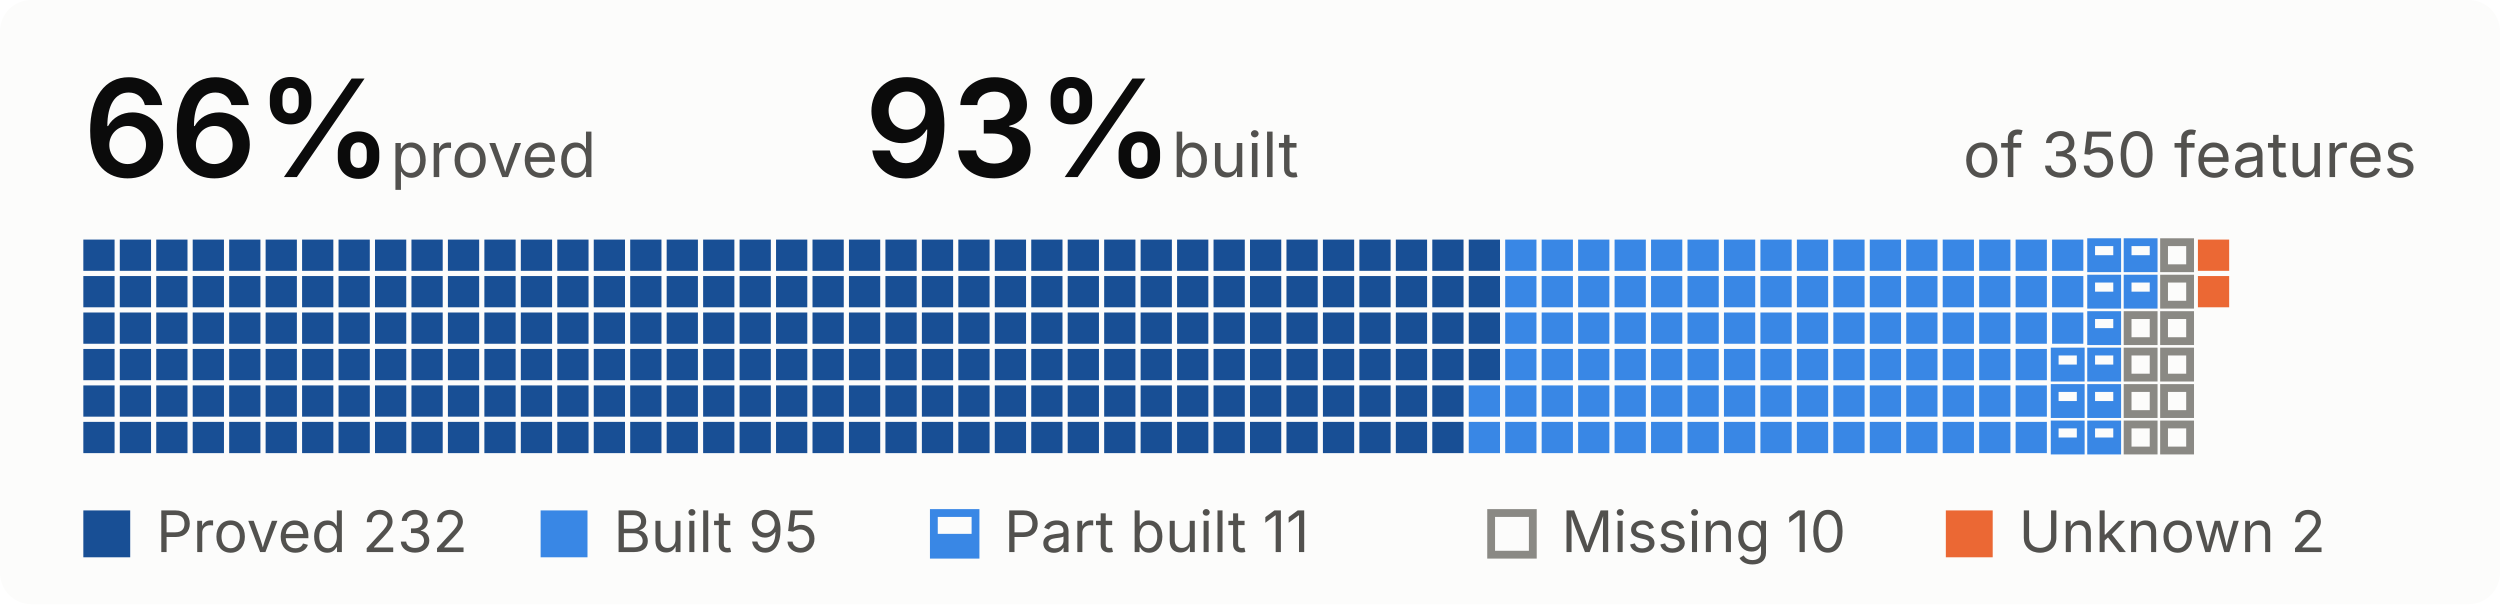
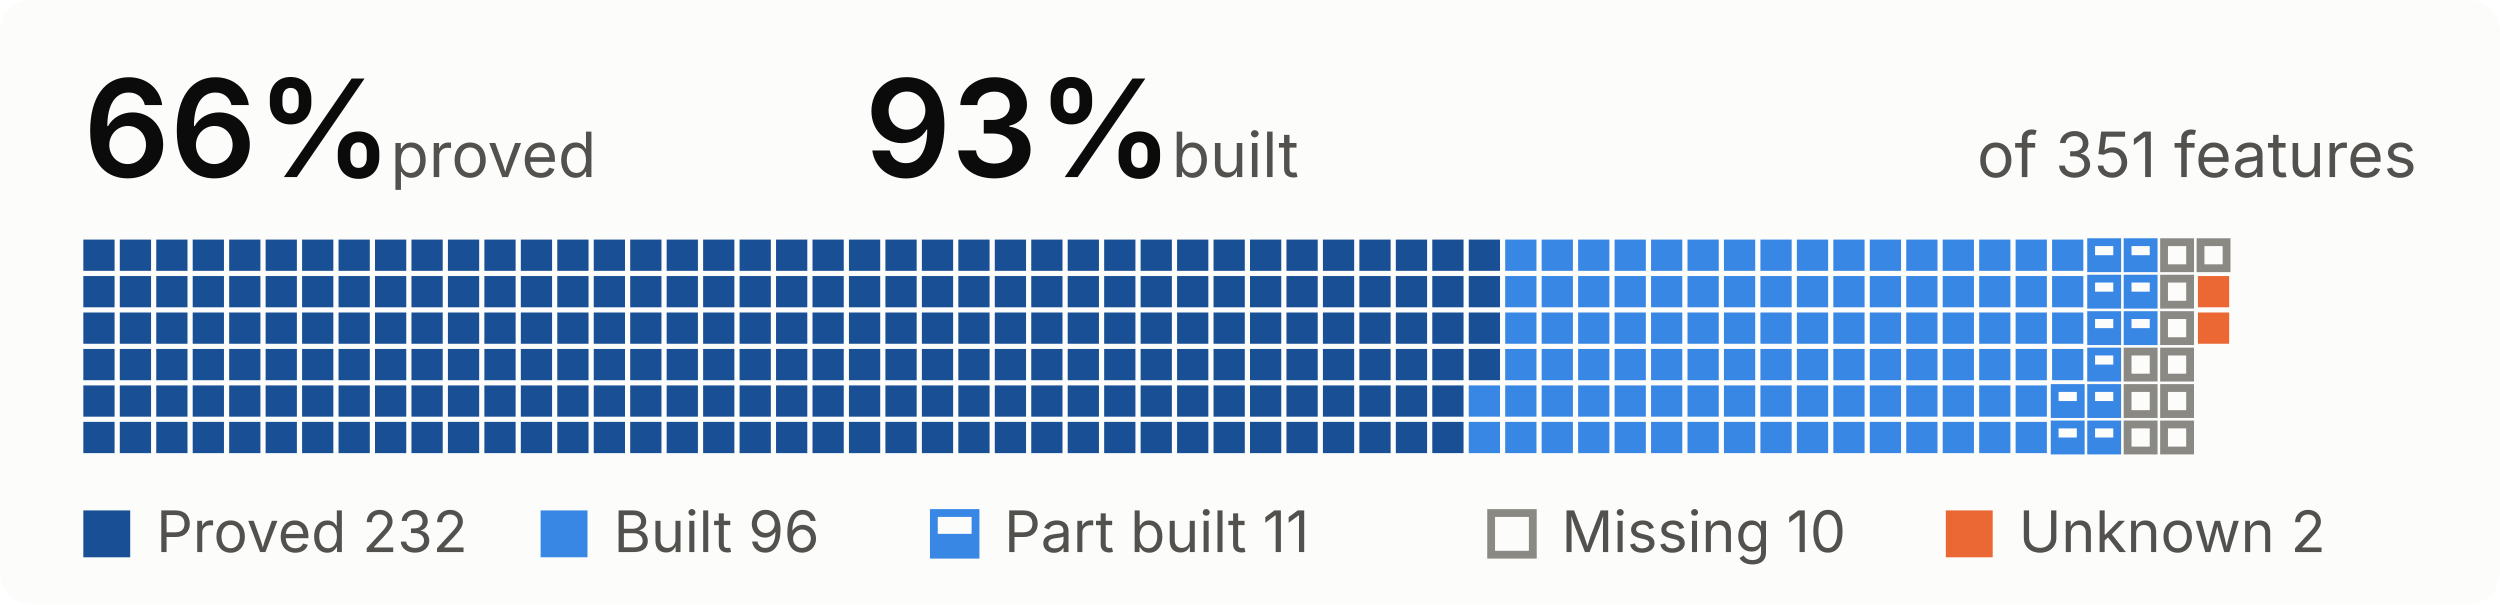
- <svg xmlns="http://www.w3.org/2000/svg" width="480" height="116" viewBox="0 0 480 116" role="img" aria-label="66 percent proved, 93 percent built, of 350 features">
+ <svg xmlns="http://www.w3.org/2000/svg" width="480" height="116" viewBox="0 0 480 116" role="img" aria-label="66 percent proved, 93 percent built, of 351 features">
  <style>
.bg{fill:#fcfcfb}.t{fill:#0b0b0b}.s{fill:#52514e}.rule{fill:#e1e0d9}
.proved{fill:#184f95}.built{fill:#3987e5}.unknown{fill:#eb6834}
.part-o{fill:none;stroke:#3987e5;stroke-width:1.5}.part-f{fill:#3987e5}
.missing{fill:none;stroke:#8a8984;stroke-width:1.5}
.pass{fill:#184f95}.fail{fill:#eb6834}.none{fill:none;stroke:#8a8984;stroke-width:1.5}
@media (prefers-color-scheme:dark){
.bg{fill:#1a1a19}.t{fill:#f0efec}.s{fill:#c3c2b7}.rule{fill:#383835}
.proved{fill:#86b6ef}.built{fill:#3987e5}.unknown{fill:#d95926}
.part-o{stroke:#3987e5}.part-f{fill:#3987e5}
.missing{stroke:#8d8c85}
.pass{fill:#86b6ef}.fail{fill:#d95926}.none{stroke:#8d8c85}
}
text{font-family:system-ui,-apple-system,"Segoe UI",sans-serif;font-size:12px}
.big{font-size:26px;font-weight:600}.b{font-weight:600}.xs{font-size:11px}
</style>
  <rect width="480" height="116" rx="6" class="bg" />
  <text x="16.0" y="34.0" class="t big">66%</text>
  <text x="75.0" y="34.0" class="s">proved</text>
  <text x="166.0" y="34.0" class="t big">93%</text>
  <text x="225.0" y="34.0" class="s">built</text>
-   <text x="464.0" y="34.0" class="s" text-anchor="end">of 350 features</text>
+   <text x="464.0" y="34.0" class="s" text-anchor="end">of 351 features</text>
  <rect x="16.0" y="46.0" width="6" height="6" class="proved" />
  <rect x="16.0" y="53.0" width="6" height="6" class="proved" />
  <rect x="16.0" y="60.0" width="6" height="6" class="proved" />
  <rect x="16.0" y="67.0" width="6" height="6" class="proved" />
  <rect x="16.0" y="74.0" width="6" height="6" class="proved" />
  <rect x="16.0" y="81.0" width="6" height="6" class="proved" />
  <rect x="23.0" y="46.0" width="6" height="6" class="proved" />
  <rect x="23.0" y="53.0" width="6" height="6" class="proved" />
  <rect x="23.0" y="60.0" width="6" height="6" class="proved" />
  <rect x="23.0" y="67.0" width="6" height="6" class="proved" />
  <rect x="23.0" y="74.0" width="6" height="6" class="proved" />
  <rect x="23.0" y="81.0" width="6" height="6" class="proved" />
  <rect x="30.0" y="46.0" width="6" height="6" class="proved" />
  <rect x="30.0" y="53.0" width="6" height="6" class="proved" />
  <rect x="30.0" y="60.0" width="6" height="6" class="proved" />
  <rect x="30.0" y="67.0" width="6" height="6" class="proved" />
  <rect x="30.0" y="74.0" width="6" height="6" class="proved" />
  <rect x="30.0" y="81.0" width="6" height="6" class="proved" />
  <rect x="37.0" y="46.0" width="6" height="6" class="proved" />
  <rect x="37.0" y="53.0" width="6" height="6" class="proved" />
  <rect x="37.0" y="60.0" width="6" height="6" class="proved" />
  <rect x="37.0" y="67.0" width="6" height="6" class="proved" />
  <rect x="37.0" y="74.0" width="6" height="6" class="proved" />
  <rect x="37.0" y="81.0" width="6" height="6" class="proved" />
  <rect x="44.0" y="46.0" width="6" height="6" class="proved" />
  <rect x="44.0" y="53.0" width="6" height="6" class="proved" />
  <rect x="44.0" y="60.0" width="6" height="6" class="proved" />
  <rect x="44.0" y="67.0" width="6" height="6" class="proved" />
  <rect x="44.0" y="74.0" width="6" height="6" class="proved" />
  <rect x="44.0" y="81.0" width="6" height="6" class="proved" />
  <rect x="51.0" y="46.0" width="6" height="6" class="proved" />
  <rect x="51.0" y="53.0" width="6" height="6" class="proved" />
  <rect x="51.0" y="60.0" width="6" height="6" class="proved" />
  <rect x="51.0" y="67.0" width="6" height="6" class="proved" />
  <rect x="51.0" y="74.0" width="6" height="6" class="proved" />
  <rect x="51.0" y="81.0" width="6" height="6" class="proved" />
  <rect x="58.0" y="46.0" width="6" height="6" class="proved" />
  <rect x="58.0" y="53.0" width="6" height="6" class="proved" />
  <rect x="58.0" y="60.0" width="6" height="6" class="proved" />
  <rect x="58.0" y="67.0" width="6" height="6" class="proved" />
  <rect x="58.0" y="74.0" width="6" height="6" class="proved" />
  <rect x="58.0" y="81.0" width="6" height="6" class="proved" />
  <rect x="65.0" y="46.0" width="6" height="6" class="proved" />
  <rect x="65.0" y="53.0" width="6" height="6" class="proved" />
  <rect x="65.0" y="60.0" width="6" height="6" class="proved" />
  <rect x="65.0" y="67.0" width="6" height="6" class="proved" />
  <rect x="65.0" y="74.0" width="6" height="6" class="proved" />
  <rect x="65.0" y="81.0" width="6" height="6" class="proved" />
  <rect x="72.0" y="46.0" width="6" height="6" class="proved" />
  <rect x="72.0" y="53.0" width="6" height="6" class="proved" />
  <rect x="72.0" y="60.0" width="6" height="6" class="proved" />
  <rect x="72.0" y="67.0" width="6" height="6" class="proved" />
  <rect x="72.0" y="74.0" width="6" height="6" class="proved" />
  <rect x="72.0" y="81.0" width="6" height="6" class="proved" />
  <rect x="79.0" y="46.0" width="6" height="6" class="proved" />
  <rect x="79.0" y="53.0" width="6" height="6" class="proved" />
  <rect x="79.0" y="60.0" width="6" height="6" class="proved" />
  <rect x="79.0" y="67.0" width="6" height="6" class="proved" />
  <rect x="79.0" y="74.0" width="6" height="6" class="proved" />
  <rect x="79.0" y="81.0" width="6" height="6" class="proved" />
  <rect x="86.0" y="46.0" width="6" height="6" class="proved" />
  <rect x="86.0" y="53.0" width="6" height="6" class="proved" />
  <rect x="86.0" y="60.0" width="6" height="6" class="proved" />
  <rect x="86.0" y="67.0" width="6" height="6" class="proved" />
  <rect x="86.0" y="74.0" width="6" height="6" class="proved" />
  <rect x="86.0" y="81.0" width="6" height="6" class="proved" />
  <rect x="93.0" y="46.0" width="6" height="6" class="proved" />
  <rect x="93.0" y="53.0" width="6" height="6" class="proved" />
  <rect x="93.0" y="60.0" width="6" height="6" class="proved" />
  <rect x="93.0" y="67.0" width="6" height="6" class="proved" />
  <rect x="93.0" y="74.0" width="6" height="6" class="proved" />
  <rect x="93.0" y="81.0" width="6" height="6" class="proved" />
  <rect x="100.0" y="46.0" width="6" height="6" class="proved" />
  <rect x="100.0" y="53.0" width="6" height="6" class="proved" />
  <rect x="100.0" y="60.0" width="6" height="6" class="proved" />
  <rect x="100.0" y="67.0" width="6" height="6" class="proved" />
  <rect x="100.0" y="74.0" width="6" height="6" class="proved" />
  <rect x="100.0" y="81.0" width="6" height="6" class="proved" />
  <rect x="107.0" y="46.0" width="6" height="6" class="proved" />
  <rect x="107.0" y="53.0" width="6" height="6" class="proved" />
  <rect x="107.0" y="60.0" width="6" height="6" class="proved" />
  <rect x="107.0" y="67.0" width="6" height="6" class="proved" />
  <rect x="107.0" y="74.0" width="6" height="6" class="proved" />
  <rect x="107.0" y="81.0" width="6" height="6" class="proved" />
  <rect x="114.0" y="46.0" width="6" height="6" class="proved" />
  <rect x="114.0" y="53.0" width="6" height="6" class="proved" />
  <rect x="114.0" y="60.0" width="6" height="6" class="proved" />
  <rect x="114.0" y="67.0" width="6" height="6" class="proved" />
  <rect x="114.0" y="74.0" width="6" height="6" class="proved" />
  <rect x="114.0" y="81.0" width="6" height="6" class="proved" />
  <rect x="121.0" y="46.0" width="6" height="6" class="proved" />
  <rect x="121.0" y="53.0" width="6" height="6" class="proved" />
  <rect x="121.0" y="60.0" width="6" height="6" class="proved" />
  <rect x="121.0" y="67.0" width="6" height="6" class="proved" />
  <rect x="121.0" y="74.0" width="6" height="6" class="proved" />
  <rect x="121.0" y="81.0" width="6" height="6" class="proved" />
  <rect x="128.0" y="46.0" width="6" height="6" class="proved" />
  <rect x="128.0" y="53.0" width="6" height="6" class="proved" />
  <rect x="128.0" y="60.0" width="6" height="6" class="proved" />
  <rect x="128.0" y="67.0" width="6" height="6" class="proved" />
  <rect x="128.0" y="74.0" width="6" height="6" class="proved" />
  <rect x="128.0" y="81.0" width="6" height="6" class="proved" />
  <rect x="135.0" y="46.0" width="6" height="6" class="proved" />
  <rect x="135.0" y="53.0" width="6" height="6" class="proved" />
  <rect x="135.0" y="60.0" width="6" height="6" class="proved" />
  <rect x="135.0" y="67.0" width="6" height="6" class="proved" />
  <rect x="135.0" y="74.0" width="6" height="6" class="proved" />
  <rect x="135.0" y="81.0" width="6" height="6" class="proved" />
  <rect x="142.0" y="46.0" width="6" height="6" class="proved" />
  <rect x="142.0" y="53.0" width="6" height="6" class="proved" />
  <rect x="142.0" y="60.0" width="6" height="6" class="proved" />
  <rect x="142.0" y="67.0" width="6" height="6" class="proved" />
  <rect x="142.0" y="74.0" width="6" height="6" class="proved" />
  <rect x="142.0" y="81.0" width="6" height="6" class="proved" />
  <rect x="149.0" y="46.0" width="6" height="6" class="proved" />
  <rect x="149.0" y="53.0" width="6" height="6" class="proved" />
  <rect x="149.0" y="60.0" width="6" height="6" class="proved" />
  <rect x="149.0" y="67.0" width="6" height="6" class="proved" />
  <rect x="149.0" y="74.0" width="6" height="6" class="proved" />
  <rect x="149.0" y="81.0" width="6" height="6" class="proved" />
  <rect x="156.0" y="46.0" width="6" height="6" class="proved" />
  <rect x="156.0" y="53.0" width="6" height="6" class="proved" />
  <rect x="156.0" y="60.0" width="6" height="6" class="proved" />
  <rect x="156.0" y="67.0" width="6" height="6" class="proved" />
  <rect x="156.0" y="74.0" width="6" height="6" class="proved" />
  <rect x="156.0" y="81.0" width="6" height="6" class="proved" />
  <rect x="163.0" y="46.0" width="6" height="6" class="proved" />
  <rect x="163.0" y="53.0" width="6" height="6" class="proved" />
  <rect x="163.0" y="60.0" width="6" height="6" class="proved" />
  <rect x="163.0" y="67.0" width="6" height="6" class="proved" />
  <rect x="163.0" y="74.0" width="6" height="6" class="proved" />
  <rect x="163.0" y="81.0" width="6" height="6" class="proved" />
  <rect x="170.0" y="46.0" width="6" height="6" class="proved" />
  <rect x="170.0" y="53.0" width="6" height="6" class="proved" />
  <rect x="170.0" y="60.0" width="6" height="6" class="proved" />
  <rect x="170.0" y="67.0" width="6" height="6" class="proved" />
  <rect x="170.0" y="74.0" width="6" height="6" class="proved" />
  <rect x="170.0" y="81.0" width="6" height="6" class="proved" />
  <rect x="177.0" y="46.0" width="6" height="6" class="proved" />
  <rect x="177.0" y="53.0" width="6" height="6" class="proved" />
  <rect x="177.0" y="60.0" width="6" height="6" class="proved" />
  <rect x="177.0" y="67.0" width="6" height="6" class="proved" />
  <rect x="177.0" y="74.0" width="6" height="6" class="proved" />
  <rect x="177.0" y="81.0" width="6" height="6" class="proved" />
  <rect x="184.0" y="46.0" width="6" height="6" class="proved" />
  <rect x="184.0" y="53.0" width="6" height="6" class="proved" />
  <rect x="184.0" y="60.0" width="6" height="6" class="proved" />
  <rect x="184.0" y="67.0" width="6" height="6" class="proved" />
  <rect x="184.0" y="74.0" width="6" height="6" class="proved" />
  <rect x="184.0" y="81.0" width="6" height="6" class="proved" />
  <rect x="191.0" y="46.0" width="6" height="6" class="proved" />
  <rect x="191.0" y="53.0" width="6" height="6" class="proved" />
  <rect x="191.0" y="60.0" width="6" height="6" class="proved" />
  <rect x="191.0" y="67.0" width="6" height="6" class="proved" />
  <rect x="191.0" y="74.0" width="6" height="6" class="proved" />
  <rect x="191.0" y="81.0" width="6" height="6" class="proved" />
  <rect x="198.0" y="46.0" width="6" height="6" class="proved" />
  <rect x="198.0" y="53.0" width="6" height="6" class="proved" />
  <rect x="198.0" y="60.0" width="6" height="6" class="proved" />
  <rect x="198.0" y="67.0" width="6" height="6" class="proved" />
  <rect x="198.0" y="74.0" width="6" height="6" class="proved" />
  <rect x="198.0" y="81.0" width="6" height="6" class="proved" />
  <rect x="205.0" y="46.0" width="6" height="6" class="proved" />
  <rect x="205.0" y="53.0" width="6" height="6" class="proved" />
  <rect x="205.0" y="60.0" width="6" height="6" class="proved" />
  <rect x="205.0" y="67.0" width="6" height="6" class="proved" />
  <rect x="205.0" y="74.0" width="6" height="6" class="proved" />
  <rect x="205.0" y="81.0" width="6" height="6" class="proved" />
  <rect x="212.0" y="46.0" width="6" height="6" class="proved" />
  <rect x="212.0" y="53.0" width="6" height="6" class="proved" />
  <rect x="212.0" y="60.0" width="6" height="6" class="proved" />
  <rect x="212.0" y="67.0" width="6" height="6" class="proved" />
  <rect x="212.0" y="74.0" width="6" height="6" class="proved" />
  <rect x="212.0" y="81.0" width="6" height="6" class="proved" />
  <rect x="219.0" y="46.0" width="6" height="6" class="proved" />
  <rect x="219.0" y="53.0" width="6" height="6" class="proved" />
  <rect x="219.0" y="60.0" width="6" height="6" class="proved" />
  <rect x="219.0" y="67.0" width="6" height="6" class="proved" />
  <rect x="219.0" y="74.0" width="6" height="6" class="proved" />
  <rect x="219.0" y="81.0" width="6" height="6" class="proved" />
  <rect x="226.0" y="46.0" width="6" height="6" class="proved" />
  <rect x="226.0" y="53.0" width="6" height="6" class="proved" />
  <rect x="226.0" y="60.0" width="6" height="6" class="proved" />
  <rect x="226.0" y="67.0" width="6" height="6" class="proved" />
  <rect x="226.0" y="74.0" width="6" height="6" class="proved" />
  <rect x="226.0" y="81.0" width="6" height="6" class="proved" />
  <rect x="233.0" y="46.0" width="6" height="6" class="proved" />
  <rect x="233.0" y="53.0" width="6" height="6" class="proved" />
  <rect x="233.0" y="60.0" width="6" height="6" class="proved" />
  <rect x="233.0" y="67.0" width="6" height="6" class="proved" />
  <rect x="233.0" y="74.0" width="6" height="6" class="proved" />
  <rect x="233.0" y="81.0" width="6" height="6" class="proved" />
  <rect x="240.0" y="46.0" width="6" height="6" class="proved" />
  <rect x="240.0" y="53.0" width="6" height="6" class="proved" />
  <rect x="240.0" y="60.0" width="6" height="6" class="proved" />
  <rect x="240.0" y="67.0" width="6" height="6" class="proved" />
  <rect x="240.0" y="74.0" width="6" height="6" class="proved" />
  <rect x="240.0" y="81.0" width="6" height="6" class="proved" />
  <rect x="247.0" y="46.0" width="6" height="6" class="proved" />
  <rect x="247.0" y="53.0" width="6" height="6" class="proved" />
  <rect x="247.0" y="60.0" width="6" height="6" class="proved" />
  <rect x="247.0" y="67.0" width="6" height="6" class="proved" />
  <rect x="247.0" y="74.0" width="6" height="6" class="proved" />
  <rect x="247.0" y="81.0" width="6" height="6" class="proved" />
  <rect x="254.0" y="46.0" width="6" height="6" class="proved" />
  <rect x="254.0" y="53.0" width="6" height="6" class="proved" />
  <rect x="254.0" y="60.0" width="6" height="6" class="proved" />
  <rect x="254.0" y="67.0" width="6" height="6" class="proved" />
  <rect x="254.0" y="74.0" width="6" height="6" class="proved" />
  <rect x="254.0" y="81.0" width="6" height="6" class="proved" />
  <rect x="261.0" y="46.0" width="6" height="6" class="proved" />
  <rect x="261.0" y="53.0" width="6" height="6" class="proved" />
  <rect x="261.0" y="60.0" width="6" height="6" class="proved" />
  <rect x="261.0" y="67.0" width="6" height="6" class="proved" />
  <rect x="261.0" y="74.0" width="6" height="6" class="proved" />
  <rect x="261.0" y="81.0" width="6" height="6" class="proved" />
  <rect x="268.0" y="46.0" width="6" height="6" class="proved" />
  <rect x="268.0" y="53.0" width="6" height="6" class="proved" />
  <rect x="268.0" y="60.0" width="6" height="6" class="proved" />
  <rect x="268.0" y="67.0" width="6" height="6" class="proved" />
  <rect x="268.0" y="74.0" width="6" height="6" class="proved" />
  <rect x="268.0" y="81.0" width="6" height="6" class="proved" />
  <rect x="275.0" y="46.0" width="6" height="6" class="proved" />
  <rect x="275.0" y="53.0" width="6" height="6" class="proved" />
  <rect x="275.0" y="60.0" width="6" height="6" class="proved" />
  <rect x="275.0" y="67.0" width="6" height="6" class="proved" />
  <rect x="275.0" y="74.0" width="6" height="6" class="proved" />
  <rect x="275.0" y="81.0" width="6" height="6" class="proved" />
  <rect x="282.0" y="46.0" width="6" height="6" class="proved" />
  <rect x="282.0" y="53.0" width="6" height="6" class="proved" />
  <rect x="282.0" y="60.0" width="6" height="6" class="proved" />
  <rect x="282.0" y="67.0" width="6" height="6" class="proved" />
  <rect x="282.0" y="74.0" width="6" height="6" class="built" />
  <rect x="282.0" y="81.0" width="6" height="6" class="built" />
  <rect x="289.0" y="46.0" width="6" height="6" class="built" />
  <rect x="289.0" y="53.0" width="6" height="6" class="built" />
  <rect x="289.0" y="60.0" width="6" height="6" class="built" />
  <rect x="289.0" y="67.0" width="6" height="6" class="built" />
  <rect x="289.0" y="74.0" width="6" height="6" class="built" />
  <rect x="289.0" y="81.0" width="6" height="6" class="built" />
  <rect x="296.0" y="46.0" width="6" height="6" class="built" />
  <rect x="296.0" y="53.0" width="6" height="6" class="built" />
  <rect x="296.0" y="60.0" width="6" height="6" class="built" />
  <rect x="296.0" y="67.0" width="6" height="6" class="built" />
  <rect x="296.0" y="74.0" width="6" height="6" class="built" />
  <rect x="296.0" y="81.0" width="6" height="6" class="built" />
  <rect x="303.0" y="46.0" width="6" height="6" class="built" />
  <rect x="303.0" y="53.0" width="6" height="6" class="built" />
  <rect x="303.0" y="60.0" width="6" height="6" class="built" />
  <rect x="303.0" y="67.0" width="6" height="6" class="built" />
  <rect x="303.0" y="74.0" width="6" height="6" class="built" />
  <rect x="303.0" y="81.0" width="6" height="6" class="built" />
  <rect x="310.0" y="46.0" width="6" height="6" class="built" />
  <rect x="310.0" y="53.0" width="6" height="6" class="built" />
  <rect x="310.0" y="60.0" width="6" height="6" class="built" />
  <rect x="310.0" y="67.0" width="6" height="6" class="built" />
  <rect x="310.0" y="74.0" width="6" height="6" class="built" />
  <rect x="310.0" y="81.0" width="6" height="6" class="built" />
  <rect x="317.0" y="46.0" width="6" height="6" class="built" />
  <rect x="317.0" y="53.0" width="6" height="6" class="built" />
  <rect x="317.0" y="60.0" width="6" height="6" class="built" />
  <rect x="317.0" y="67.0" width="6" height="6" class="built" />
  <rect x="317.0" y="74.0" width="6" height="6" class="built" />
  <rect x="317.0" y="81.0" width="6" height="6" class="built" />
  <rect x="324.0" y="46.0" width="6" height="6" class="built" />
  <rect x="324.0" y="53.0" width="6" height="6" class="built" />
  <rect x="324.0" y="60.0" width="6" height="6" class="built" />
  <rect x="324.0" y="67.0" width="6" height="6" class="built" />
  <rect x="324.0" y="74.0" width="6" height="6" class="built" />
  <rect x="324.0" y="81.0" width="6" height="6" class="built" />
  <rect x="331.0" y="46.0" width="6" height="6" class="built" />
  <rect x="331.0" y="53.0" width="6" height="6" class="built" />
  <rect x="331.0" y="60.0" width="6" height="6" class="built" />
  <rect x="331.0" y="67.0" width="6" height="6" class="built" />
  <rect x="331.0" y="74.0" width="6" height="6" class="built" />
  <rect x="331.0" y="81.0" width="6" height="6" class="built" />
  <rect x="338.0" y="46.0" width="6" height="6" class="built" />
  <rect x="338.0" y="53.0" width="6" height="6" class="built" />
  <rect x="338.0" y="60.0" width="6" height="6" class="built" />
  <rect x="338.0" y="67.0" width="6" height="6" class="built" />
  <rect x="338.0" y="74.0" width="6" height="6" class="built" />
  <rect x="338.0" y="81.0" width="6" height="6" class="built" />
  <rect x="345.0" y="46.0" width="6" height="6" class="built" />
  <rect x="345.0" y="53.0" width="6" height="6" class="built" />
  <rect x="345.0" y="60.0" width="6" height="6" class="built" />
  <rect x="345.0" y="67.0" width="6" height="6" class="built" />
  <rect x="345.0" y="74.0" width="6" height="6" class="built" />
  <rect x="345.0" y="81.0" width="6" height="6" class="built" />
  <rect x="352.0" y="46.0" width="6" height="6" class="built" />
  <rect x="352.0" y="53.0" width="6" height="6" class="built" />
  <rect x="352.0" y="60.0" width="6" height="6" class="built" />
  <rect x="352.0" y="67.0" width="6" height="6" class="built" />
  <rect x="352.0" y="74.0" width="6" height="6" class="built" />
  <rect x="352.0" y="81.0" width="6" height="6" class="built" />
  <rect x="359.0" y="46.0" width="6" height="6" class="built" />
  <rect x="359.0" y="53.0" width="6" height="6" class="built" />
  <rect x="359.0" y="60.0" width="6" height="6" class="built" />
  <rect x="359.0" y="67.0" width="6" height="6" class="built" />
  <rect x="359.0" y="74.0" width="6" height="6" class="built" />
  <rect x="359.0" y="81.0" width="6" height="6" class="built" />
  <rect x="366.0" y="46.0" width="6" height="6" class="built" />
  <rect x="366.0" y="53.0" width="6" height="6" class="built" />
  <rect x="366.0" y="60.0" width="6" height="6" class="built" />
  <rect x="366.0" y="67.0" width="6" height="6" class="built" />
  <rect x="366.0" y="74.0" width="6" height="6" class="built" />
  <rect x="366.0" y="81.0" width="6" height="6" class="built" />
  <rect x="373.0" y="46.0" width="6" height="6" class="built" />
  <rect x="373.0" y="53.0" width="6" height="6" class="built" />
  <rect x="373.0" y="60.0" width="6" height="6" class="built" />
  <rect x="373.0" y="67.0" width="6" height="6" class="built" />
  <rect x="373.0" y="74.0" width="6" height="6" class="built" />
  <rect x="373.0" y="81.0" width="6" height="6" class="built" />
  <rect x="380.0" y="46.0" width="6" height="6" class="built" />
  <rect x="380.0" y="53.0" width="6" height="6" class="built" />
  <rect x="380.0" y="60.0" width="6" height="6" class="built" />
  <rect x="380.0" y="67.0" width="6" height="6" class="built" />
  <rect x="380.0" y="74.0" width="6" height="6" class="built" />
  <rect x="380.0" y="81.0" width="6" height="6" class="built" />
  <rect x="387.0" y="46.0" width="6" height="6" class="built" />
  <rect x="387.0" y="53.0" width="6" height="6" class="built" />
  <rect x="387.0" y="60.0" width="6" height="6" class="built" />
  <rect x="387.0" y="67.0" width="6" height="6" class="built" />
  <rect x="387.0" y="74.0" width="6" height="6" class="built" />
  <rect x="387.0" y="81.0" width="6" height="6" class="built" />
  <rect x="394.0" y="46.0" width="6" height="6" class="built" />
  <rect x="394.0" y="53.0" width="6" height="6" class="built" />
  <rect x="394.0" y="60.0" width="6" height="6" class="built" />
-   <rect x="394.5" y="67.5" width="5" height="5" fill="none" class="part-o" />
-   <rect x="394.0" y="70.0" width="6" height="3.0" class="part-f" />
+   <rect x="394.0" y="67.0" width="6" height="6" class="built" />
  <rect x="394.5" y="74.5" width="5" height="5" fill="none" class="part-o" />
  <rect x="394.0" y="77.0" width="6" height="3.0" class="part-f" />
  <rect x="394.5" y="81.5" width="5" height="5" fill="none" class="part-o" />
  <rect x="394.0" y="84.0" width="6" height="3.0" class="part-f" />
  <rect x="401.5" y="46.5" width="5" height="5" fill="none" class="part-o" />
  <rect x="401.0" y="49.0" width="6" height="3.0" class="part-f" />
  <rect x="401.5" y="53.5" width="5" height="5" fill="none" class="part-o" />
  <rect x="401.0" y="56.0" width="6" height="3.0" class="part-f" />
  <rect x="401.5" y="60.5" width="5" height="5" fill="none" class="part-o" />
  <rect x="401.0" y="63.0" width="6" height="3.0" class="part-f" />
  <rect x="401.5" y="67.5" width="5" height="5" fill="none" class="part-o" />
  <rect x="401.0" y="70.0" width="6" height="3.0" class="part-f" />
  <rect x="401.5" y="74.5" width="5" height="5" fill="none" class="part-o" />
  <rect x="401.0" y="77.0" width="6" height="3.0" class="part-f" />
  <rect x="401.5" y="81.5" width="5" height="5" fill="none" class="part-o" />
  <rect x="401.0" y="84.0" width="6" height="3.0" class="part-f" />
  <rect x="408.5" y="46.5" width="5" height="5" fill="none" class="part-o" />
  <rect x="408.0" y="49.0" width="6" height="3.0" class="part-f" />
  <rect x="408.5" y="53.5" width="5" height="5" fill="none" class="part-o" />
  <rect x="408.0" y="56.0" width="6" height="3.0" class="part-f" />
-   <rect x="408.5" y="60.5" width="5" height="5" fill="none" class="missing" />
+   <rect x="408.5" y="60.5" width="5" height="5" fill="none" class="part-o" />
+   <rect x="408.0" y="63.0" width="6" height="3.0" class="part-f" />
  <rect x="408.5" y="67.5" width="5" height="5" fill="none" class="missing" />
  <rect x="408.5" y="74.5" width="5" height="5" fill="none" class="missing" />
  <rect x="408.5" y="81.5" width="5" height="5" fill="none" class="missing" />
  <rect x="415.5" y="46.5" width="5" height="5" fill="none" class="missing" />
  <rect x="415.5" y="53.5" width="5" height="5" fill="none" class="missing" />
  <rect x="415.5" y="60.5" width="5" height="5" fill="none" class="missing" />
  <rect x="415.5" y="67.5" width="5" height="5" fill="none" class="missing" />
  <rect x="415.5" y="74.5" width="5" height="5" fill="none" class="missing" />
  <rect x="415.5" y="81.5" width="5" height="5" fill="none" class="missing" />
-   <rect x="422.0" y="46.0" width="6" height="6" class="unknown" />
+   <rect x="422.5" y="46.5" width="5" height="5" fill="none" class="missing" />
  <rect x="422.0" y="53.0" width="6" height="6" class="unknown" />
+   <rect x="422.0" y="60.0" width="6" height="6" class="unknown" />
  <rect x="16.0" y="98.0" width="9" height="9" class="proved" />
  <text x="30.0" y="106.0" class="s xs">Proved 232</text>
  <rect x="103.8" y="98.0" width="9" height="9" class="built" />
-   <text x="117.8" y="106.0" class="s xs">Built 95</text>
+   <text x="117.8" y="106.0" class="s xs">Built 96</text>
  <rect x="179.3" y="98.5" width="8" height="8" fill="none" class="part-o" />
  <rect x="178.8" y="102.5" width="9" height="4.5" class="part-f" />
  <text x="192.8" y="106.0" class="s xs">Part built 11</text>
  <rect x="286.3" y="98.5" width="8" height="8" fill="none" class="missing" />
  <text x="299.8" y="106.0" class="s xs">Missing 10</text>
  <rect x="373.6" y="98.0" width="9" height="9" class="unknown" />
  <text x="387.6" y="106.0" class="s xs">Unknown 2</text>
</svg>
